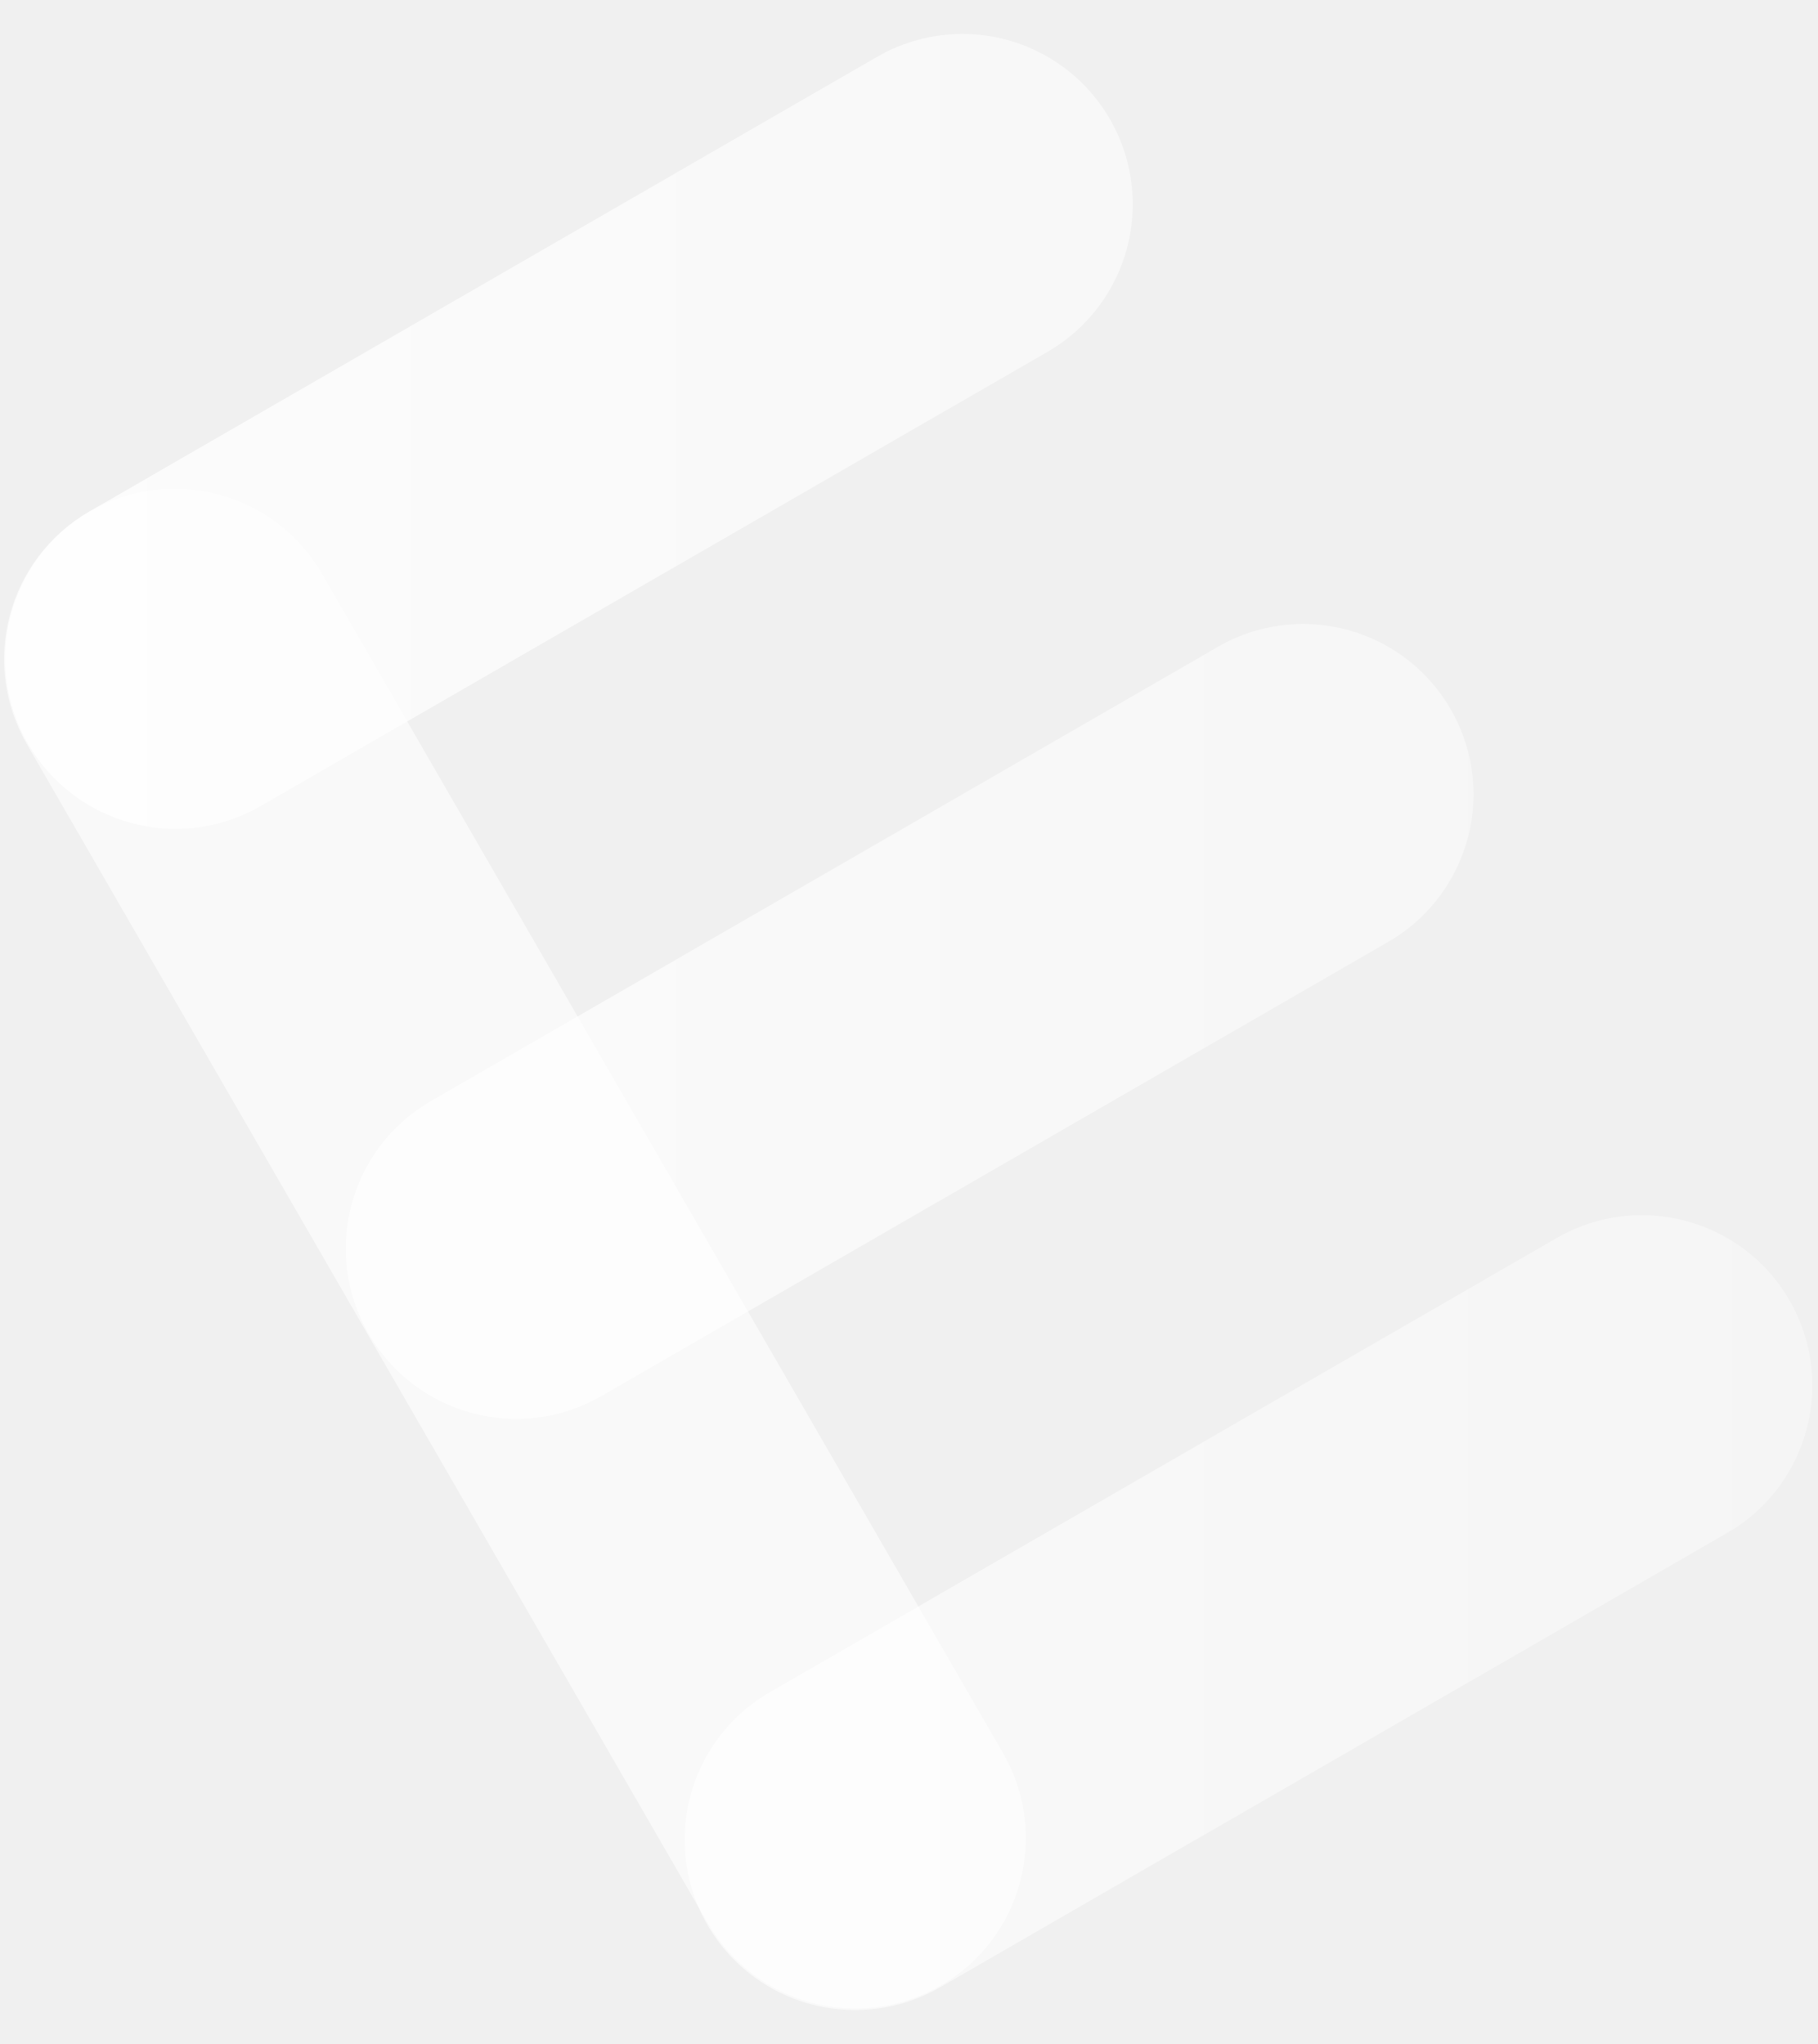
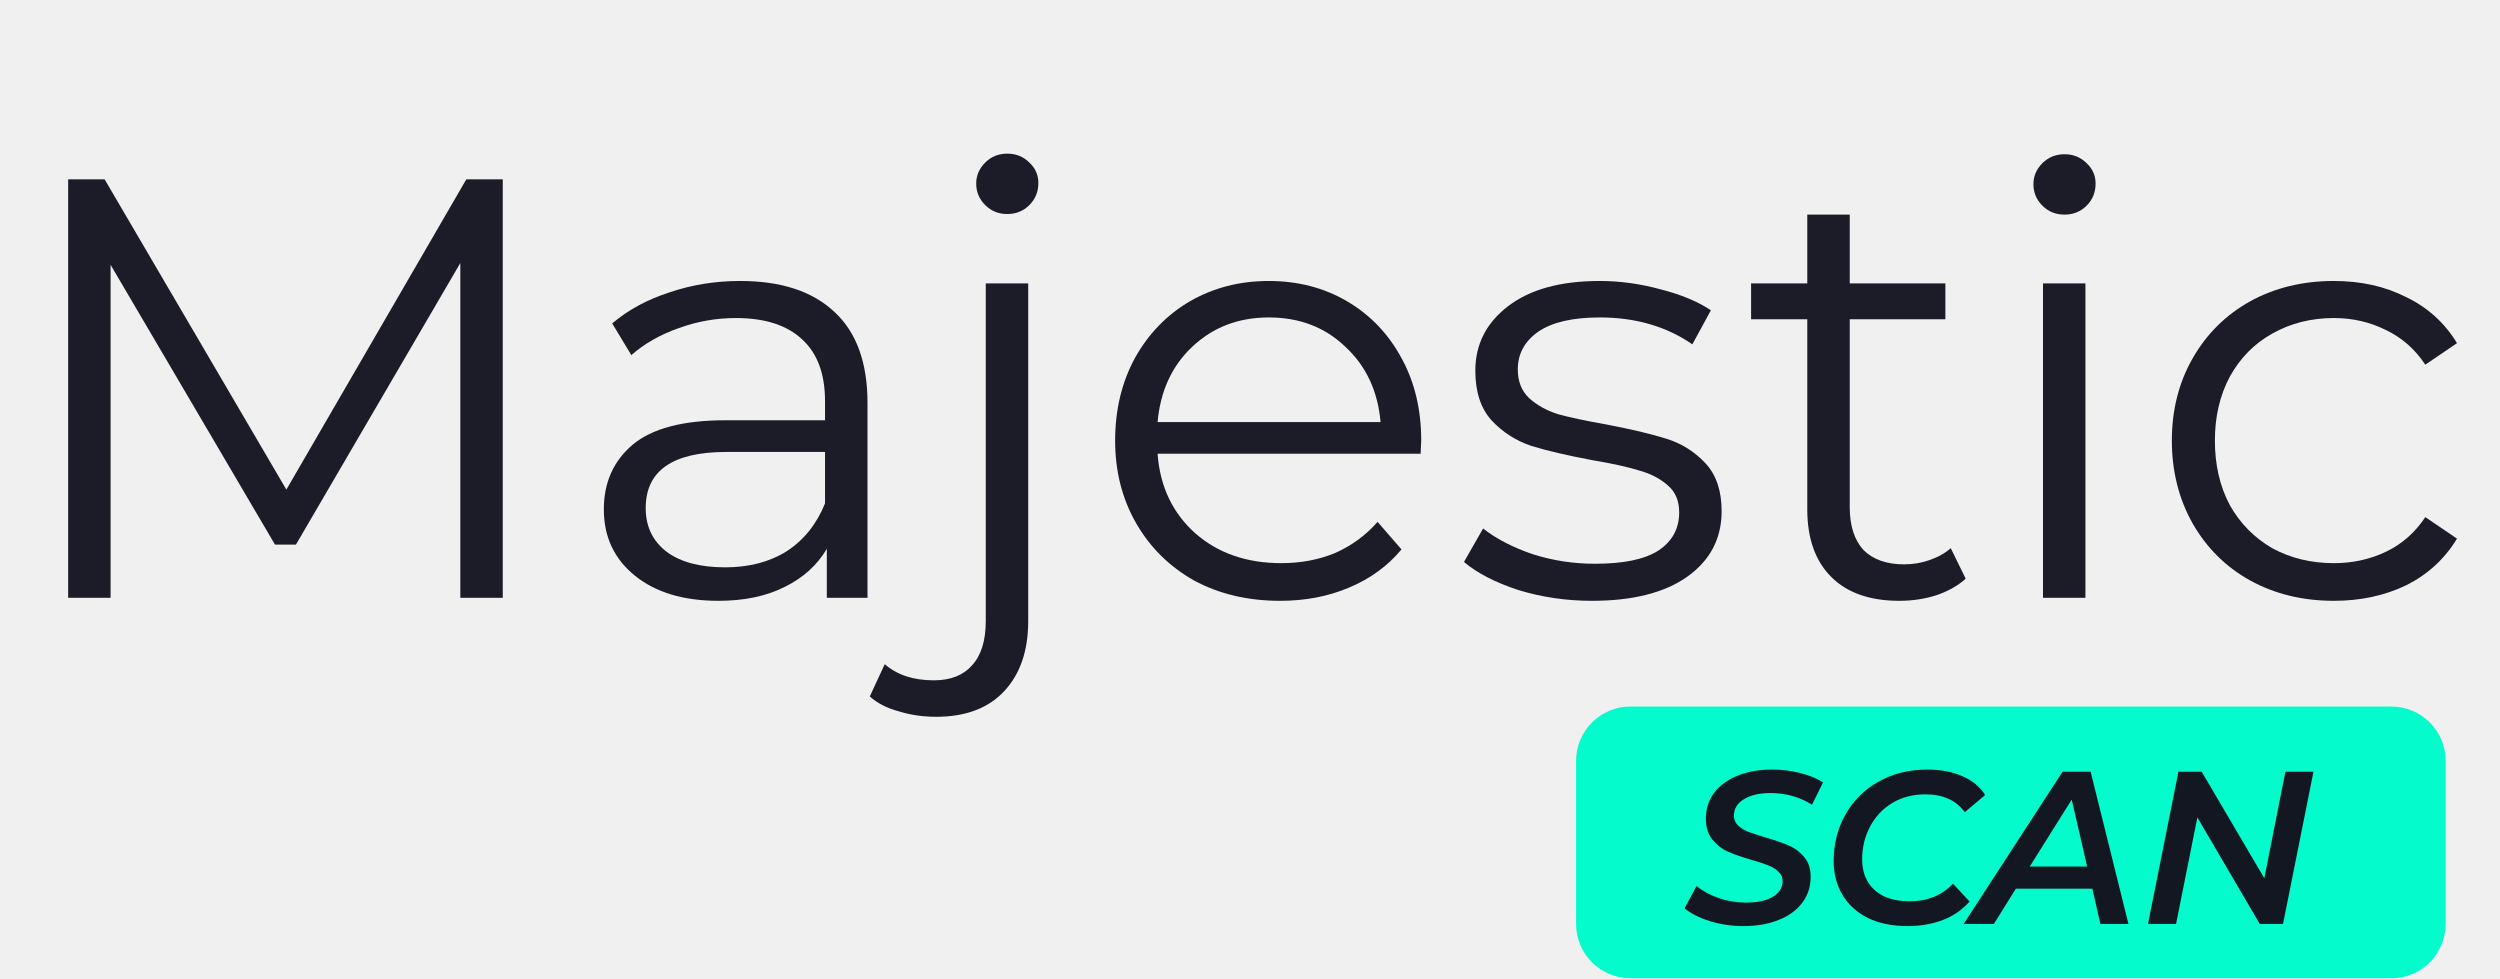
- <svg xmlns="http://www.w3.org/2000/svg" height="36" width="32">
-   <linearGradient id="a" x1="0%" y1="0%" y2="0%">
-     <stop offset="0" stop-color="#fff" stop-opacity=".8" />
-     <stop offset="1" stop-color="#fff" stop-opacity=".349" />
-   </linearGradient>
-   <path d="m30.428 26.99-13.856 8a3 3 0 1 1 -3-5.196l13.856-8a3 3 0 0 1 3 5.196zm-6-10.392-13.856 8a3 3 0 0 1 -3-5.196l13.856-8a3 3 0 1 1 3 5.196zm-6-10.392-13.856 8a3 3 0 0 1 -3-5.196l13.856-8a3 3 0 1 1 3 5.196z" fill="none" />
-   <path d="m30.428 26.99-13.856 8a3 3 0 1 1 -3-5.196l13.856-8a3 3 0 0 1 3 5.196zm-6-10.392-13.856 8a3 3 0 0 1 -3-5.196l13.856-8a3 3 0 1 1 3 5.196zm-6-10.392-13.856 8a3 3 0 0 1 -3-5.196l13.856-8a3 3 0 1 1 3 5.196z" fill="url(#a)" />
-   <path d="m1.572 9.01a3 3 0 0 1 4.098 1.098l12 20.784a3 3 0 0 1 -5.196 3l-12-20.784a3 3 0 0 1 1.098-4.098z" fill="#fff" fill-rule="evenodd" opacity=".6" />
+ <svg xmlns="http://www.w3.org/2000/svg" width="92" height="36" viewBox="0 0 92 36" fill="none">
+   <path d="M18.502 6.6V22H16.94V9.68L10.89 20.042H10.12L4.07 9.746V22H2.508V6.6H3.85L10.538 18.018L17.16 6.6H18.502Z" fill="#1C1C28" />
+   <path d="M27.238 10.34C28.748 10.34 29.907 10.721 30.713 11.484C31.52 12.232 31.924 13.347 31.924 14.828V22H30.427V20.196C30.076 20.797 29.555 21.267 28.866 21.604C28.191 21.941 27.384 22.11 26.445 22.11C25.155 22.11 24.128 21.802 23.366 21.186C22.603 20.57 22.221 19.756 22.221 18.744C22.221 17.761 22.573 16.969 23.277 16.368C23.996 15.767 25.133 15.466 26.688 15.466H30.361V14.762C30.361 13.765 30.083 13.009 29.526 12.496C28.968 11.968 28.154 11.704 27.084 11.704C26.35 11.704 25.646 11.829 24.971 12.078C24.297 12.313 23.718 12.643 23.233 13.068L22.529 11.902C23.116 11.403 23.82 11.022 24.642 10.758C25.463 10.479 26.328 10.34 27.238 10.34ZM26.688 20.878C27.567 20.878 28.323 20.68 28.953 20.284C29.584 19.873 30.053 19.287 30.361 18.524V16.632H26.732C24.752 16.632 23.762 17.321 23.762 18.7C23.762 19.375 24.018 19.91 24.532 20.306C25.045 20.687 25.764 20.878 26.688 20.878Z" fill="#1C1C28" />
+   <path d="M34.45 26.378C33.966 26.378 33.511 26.312 33.086 26.18C32.646 26.063 32.287 25.879 32.008 25.63L32.558 24.442C33.013 24.838 33.614 25.036 34.362 25.036C34.978 25.036 35.447 24.853 35.77 24.486C36.107 24.119 36.276 23.577 36.276 22.858V10.428H37.838V22.858C37.838 23.943 37.545 24.801 36.958 25.432C36.371 26.063 35.535 26.378 34.45 26.378ZM37.068 7.876C36.745 7.876 36.474 7.766 36.254 7.546C36.034 7.326 35.924 7.062 35.924 6.754C35.924 6.461 36.034 6.204 36.254 5.984C36.474 5.764 36.745 5.654 37.068 5.654C37.391 5.654 37.662 5.764 37.882 5.984C38.102 6.189 38.212 6.439 38.212 6.732C38.212 7.055 38.102 7.326 37.882 7.546C37.662 7.766 37.391 7.876 37.068 7.876Z" fill="#1C1C28" />
+   <path d="M52.279 16.698H42.599C42.687 17.901 43.149 18.876 43.985 19.624C44.821 20.357 45.877 20.724 47.153 20.724C47.872 20.724 48.532 20.599 49.133 20.35C49.734 20.086 50.255 19.705 50.695 19.206L51.575 20.218C51.062 20.834 50.416 21.303 49.639 21.626C48.877 21.949 48.033 22.11 47.109 22.11C45.921 22.11 44.865 21.861 43.941 21.362C43.032 20.849 42.321 20.145 41.807 19.25C41.294 18.355 41.037 17.343 41.037 16.214C41.037 15.085 41.279 14.073 41.763 13.178C42.262 12.283 42.937 11.587 43.787 11.088C44.653 10.589 45.62 10.34 46.691 10.34C47.762 10.34 48.722 10.589 49.573 11.088C50.424 11.587 51.091 12.283 51.575 13.178C52.059 14.058 52.301 15.07 52.301 16.214L52.279 16.698ZM46.691 11.682C45.577 11.682 44.638 12.041 43.875 12.76C43.127 13.464 42.702 14.388 42.599 15.532H50.805C50.703 14.388 50.27 13.464 49.507 12.76C48.759 12.041 47.821 11.682 46.691 11.682Z" fill="#1C1C28" />
+   <path d="M58.583 22.11C57.644 22.11 56.742 21.978 55.877 21.714C55.026 21.435 54.358 21.091 53.874 20.68L54.578 19.448C55.062 19.829 55.671 20.145 56.404 20.394C57.138 20.629 57.901 20.746 58.693 20.746C59.748 20.746 60.526 20.585 61.025 20.262C61.538 19.925 61.794 19.455 61.794 18.854C61.794 18.429 61.655 18.099 61.377 17.864C61.098 17.615 60.746 17.431 60.321 17.314C59.895 17.182 59.331 17.057 58.627 16.94C57.688 16.764 56.932 16.588 56.361 16.412C55.788 16.221 55.297 15.906 54.886 15.466C54.49 15.026 54.292 14.417 54.292 13.64C54.292 12.672 54.696 11.88 55.502 11.264C56.309 10.648 57.431 10.34 58.868 10.34C59.617 10.34 60.364 10.443 61.112 10.648C61.861 10.839 62.477 11.095 62.961 11.418L62.279 12.672C61.325 12.012 60.188 11.682 58.868 11.682C57.871 11.682 57.116 11.858 56.602 12.21C56.104 12.562 55.855 13.024 55.855 13.596C55.855 14.036 55.994 14.388 56.273 14.652C56.566 14.916 56.925 15.114 57.35 15.246C57.776 15.363 58.362 15.488 59.111 15.62C60.035 15.796 60.775 15.972 61.333 16.148C61.89 16.324 62.367 16.625 62.763 17.05C63.158 17.475 63.356 18.062 63.356 18.81C63.356 19.822 62.931 20.629 62.081 21.23C61.245 21.817 60.078 22.11 58.583 22.11Z" fill="#1C1C28" />
+   <path d="M72.338 21.296C72.045 21.56 71.678 21.765 71.238 21.912C70.813 22.044 70.365 22.11 69.896 22.11C68.811 22.11 67.975 21.817 67.388 21.23C66.802 20.643 66.508 19.815 66.508 18.744V11.748H64.44V10.428H66.508V7.898H68.07V10.428H71.59V11.748H68.07V18.656C68.07 19.345 68.239 19.873 68.576 20.24C68.928 20.592 69.427 20.768 70.072 20.768C70.395 20.768 70.703 20.717 70.996 20.614C71.304 20.511 71.568 20.365 71.788 20.174L72.338 21.296Z" fill="#1C1C28" />
+   <path d="M75.182 10.428H76.744V22H75.182V10.428ZM75.974 7.898C75.651 7.898 75.38 7.788 75.16 7.568C74.94 7.348 74.83 7.084 74.83 6.776C74.83 6.483 74.94 6.226 75.16 6.006C75.38 5.786 75.651 5.676 75.974 5.676C76.296 5.676 76.568 5.786 76.788 6.006C77.008 6.211 77.118 6.461 77.118 6.754C77.118 7.077 77.008 7.348 76.788 7.568C76.568 7.788 76.296 7.898 75.974 7.898Z" fill="#1C1C28" />
+   <path d="M85.886 22.11C84.742 22.11 83.715 21.861 82.806 21.362C81.911 20.863 81.207 20.167 80.694 19.272C80.181 18.363 79.924 17.343 79.924 16.214C79.924 15.085 80.181 14.073 80.694 13.178C81.207 12.283 81.911 11.587 82.806 11.088C83.715 10.589 84.742 10.34 85.886 10.34C86.883 10.34 87.771 10.538 88.548 10.934C89.34 11.315 89.963 11.88 90.418 12.628L89.252 13.42C88.871 12.848 88.387 12.423 87.8 12.144C87.213 11.851 86.575 11.704 85.886 11.704C85.05 11.704 84.295 11.895 83.62 12.276C82.96 12.643 82.439 13.171 82.058 13.86C81.691 14.549 81.508 15.334 81.508 16.214C81.508 17.109 81.691 17.901 82.058 18.59C82.439 19.265 82.96 19.793 83.62 20.174C84.295 20.541 85.05 20.724 85.886 20.724C86.575 20.724 87.213 20.585 87.8 20.306C88.387 20.027 88.871 19.602 89.252 19.03L90.418 19.822C89.963 20.57 89.34 21.142 88.548 21.538C87.756 21.919 86.869 22.11 85.886 22.11Z" fill="#1C1C28" />
+   <rect x="58" y="26" width="32" height="10" rx="2" fill="#04FBCB" />
+   <path d="M64.16 34.08C63.728 34.08 63.315 34.019 62.92 33.896C62.525 33.773 62.216 33.616 61.992 33.424L62.432 32.608C62.667 32.795 62.944 32.944 63.264 33.056C63.589 33.163 63.92 33.216 64.256 33.216C64.667 33.216 64.992 33.147 65.232 33.008C65.477 32.864 65.6 32.669 65.6 32.424C65.6 32.285 65.549 32.171 65.448 32.08C65.352 31.984 65.229 31.907 65.08 31.848C64.936 31.789 64.733 31.723 64.472 31.648C64.109 31.541 63.816 31.44 63.592 31.344C63.368 31.243 63.176 31.093 63.016 30.896C62.856 30.699 62.776 30.443 62.776 30.128C62.776 29.765 62.877 29.448 63.08 29.176C63.288 28.904 63.576 28.693 63.944 28.544C64.312 28.395 64.736 28.32 65.216 28.32C65.579 28.32 65.923 28.363 66.248 28.448C66.573 28.528 66.853 28.643 67.088 28.792L66.68 29.616C66.472 29.477 66.237 29.371 65.976 29.296C65.715 29.221 65.443 29.184 65.16 29.184C64.744 29.184 64.413 29.261 64.168 29.416C63.928 29.565 63.808 29.765 63.808 30.016C63.808 30.16 63.859 30.28 63.96 30.376C64.061 30.472 64.184 30.549 64.328 30.608C64.472 30.661 64.683 30.731 64.96 30.816C65.312 30.917 65.6 31.016 65.824 31.112C66.048 31.208 66.237 31.349 66.392 31.536C66.552 31.723 66.632 31.965 66.632 32.264C66.632 32.632 66.528 32.952 66.32 33.224C66.117 33.496 65.827 33.707 65.448 33.856C65.075 34.005 64.645 34.08 64.16 34.08ZM70.199 34.08C69.639 34.08 69.154 33.981 68.743 33.784C68.338 33.581 68.026 33.299 67.807 32.936C67.589 32.573 67.479 32.157 67.479 31.688C67.479 31.059 67.623 30.488 67.911 29.976C68.199 29.464 68.605 29.061 69.127 28.768C69.65 28.469 70.25 28.32 70.927 28.32C71.413 28.32 71.839 28.4 72.207 28.56C72.581 28.72 72.863 28.952 73.055 29.256L72.303 29.888C71.989 29.451 71.506 29.232 70.855 29.232C70.391 29.232 69.983 29.339 69.631 29.552C69.279 29.765 69.007 30.056 68.815 30.424C68.623 30.787 68.527 31.187 68.527 31.624C68.527 32.099 68.679 32.475 68.983 32.752C69.287 33.029 69.719 33.168 70.279 33.168C70.925 33.168 71.455 32.952 71.871 32.52L72.479 33.176C72.213 33.48 71.885 33.707 71.495 33.856C71.106 34.005 70.674 34.08 70.199 34.08ZM76.999 32.704H74.183L73.375 34H72.263L75.903 28.4H76.935L78.327 34H77.295L76.999 32.704ZM76.807 31.888L76.239 29.424L74.695 31.888H76.807ZM85.135 28.4L84.015 34H83.159L80.863 30.08L80.079 34H79.047L80.167 28.4H81.023L83.327 32.32L84.103 28.4H85.135Z" fill="#131722" />
</svg>
